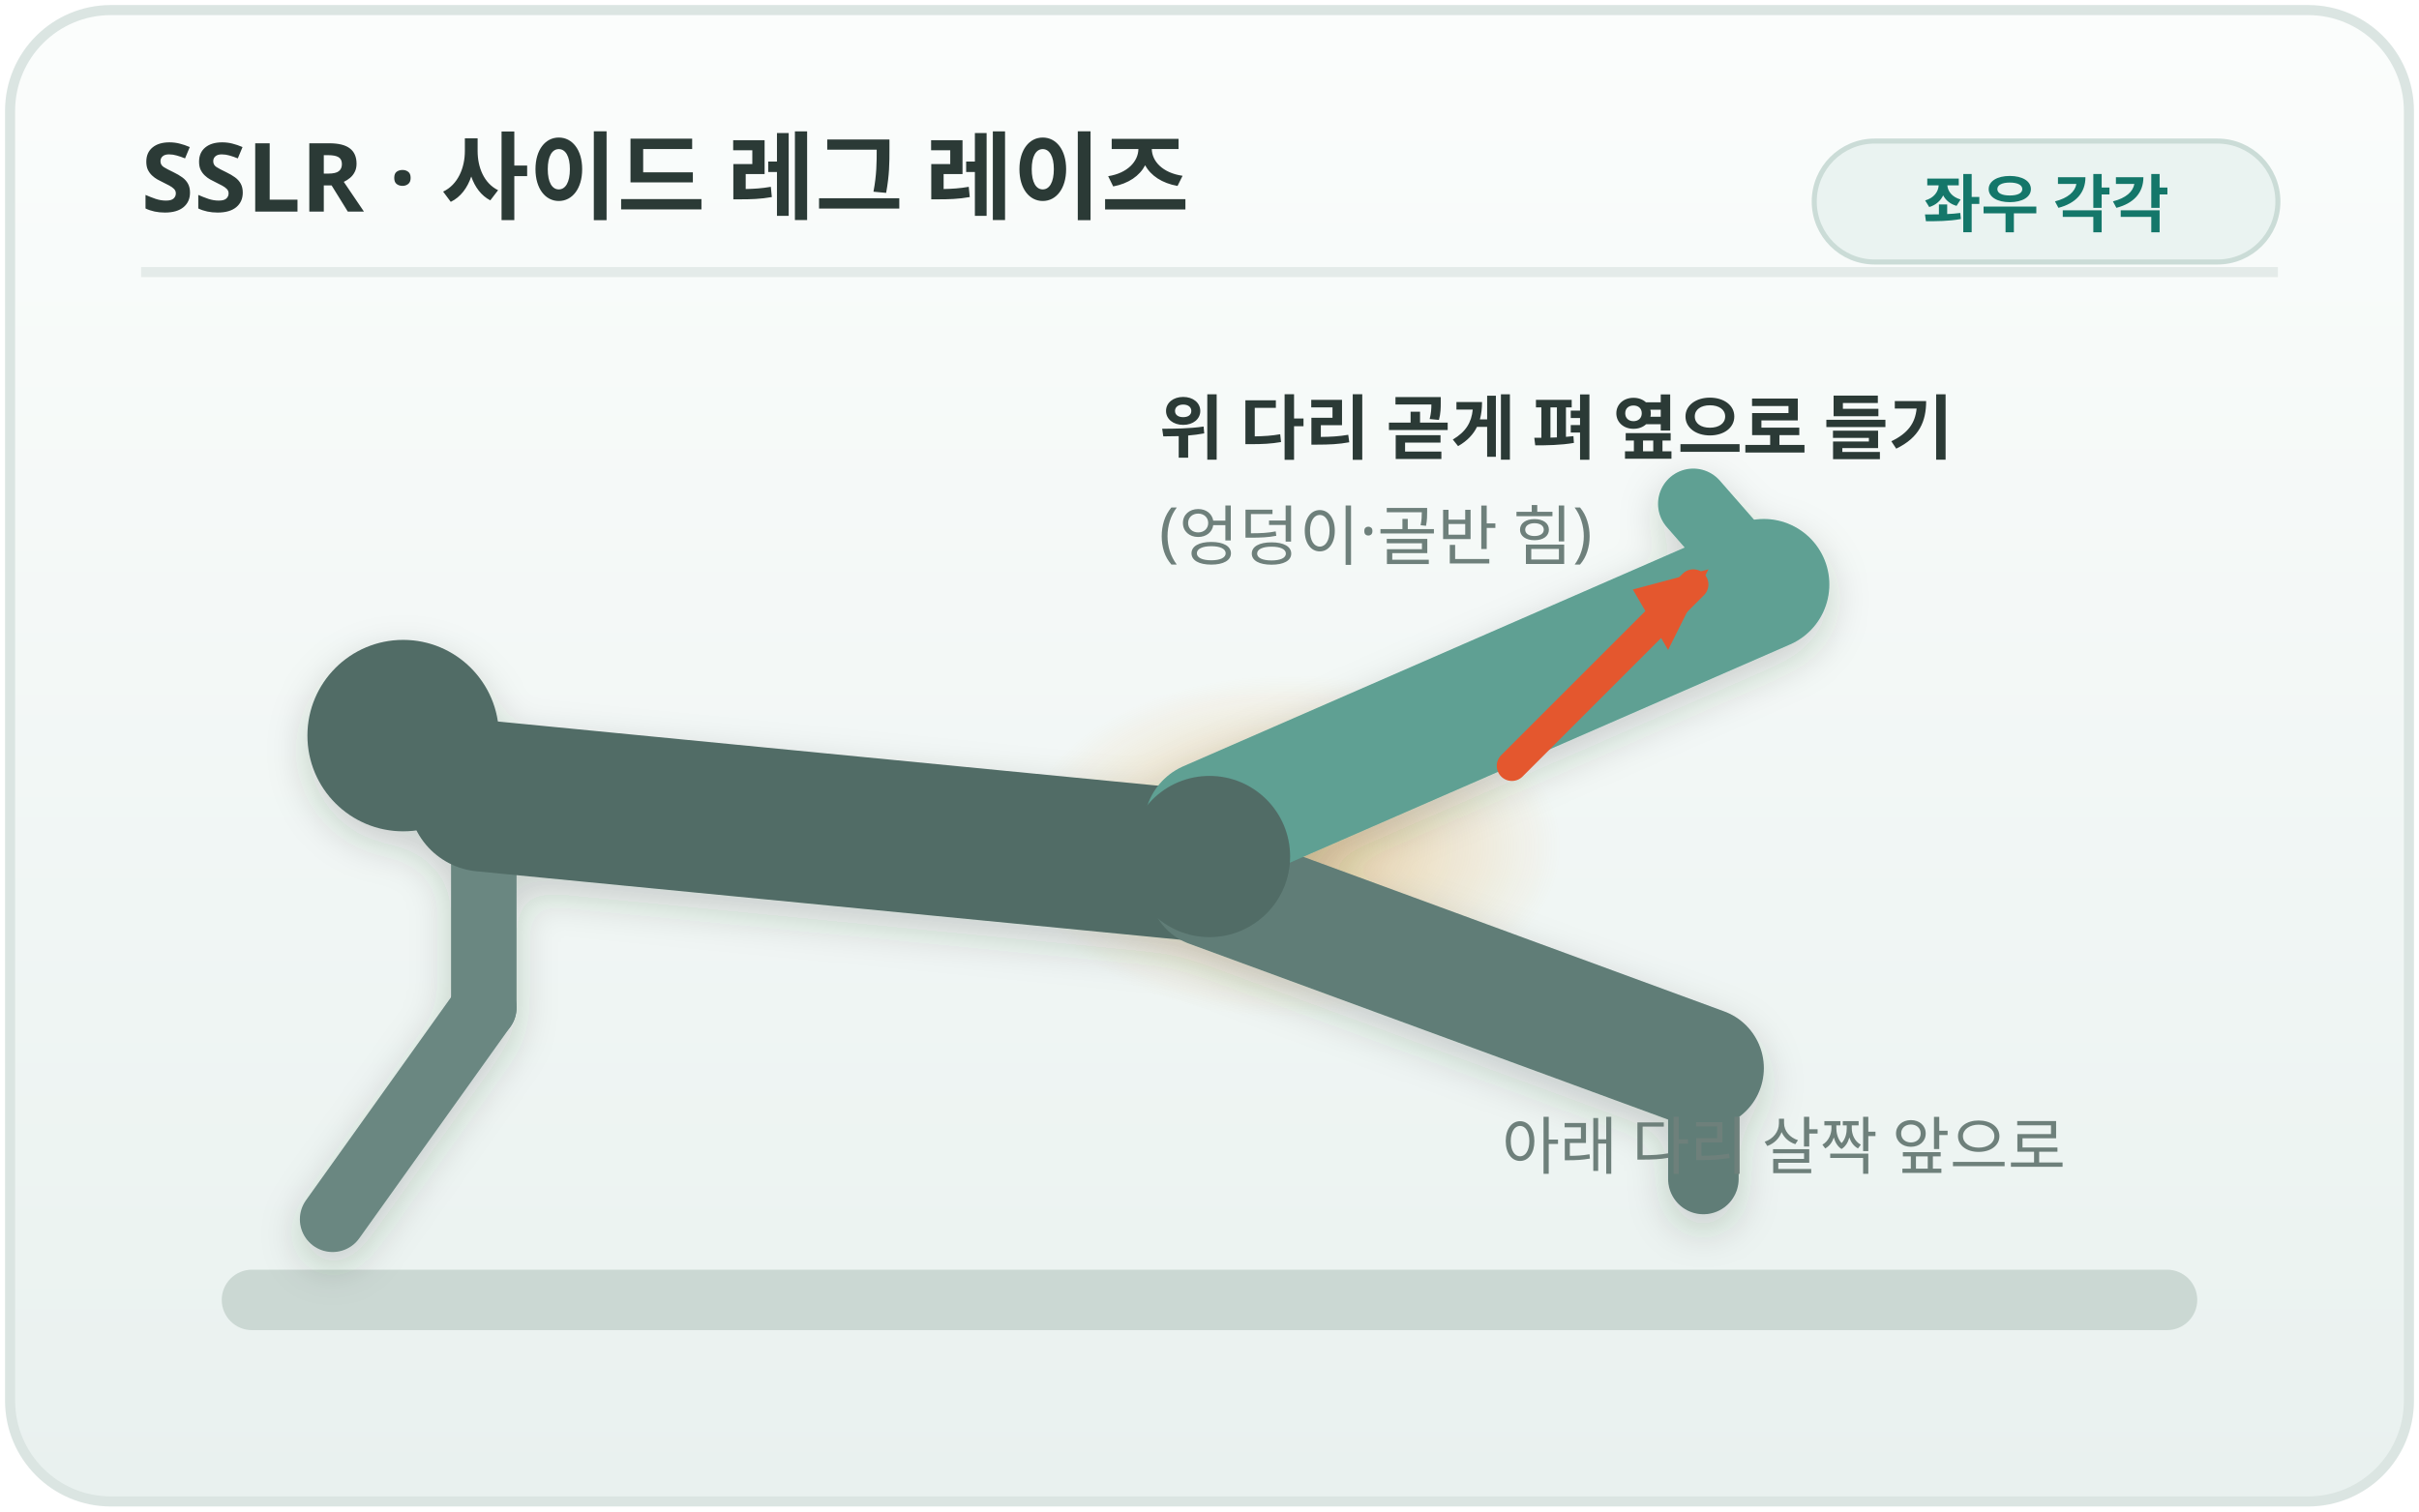
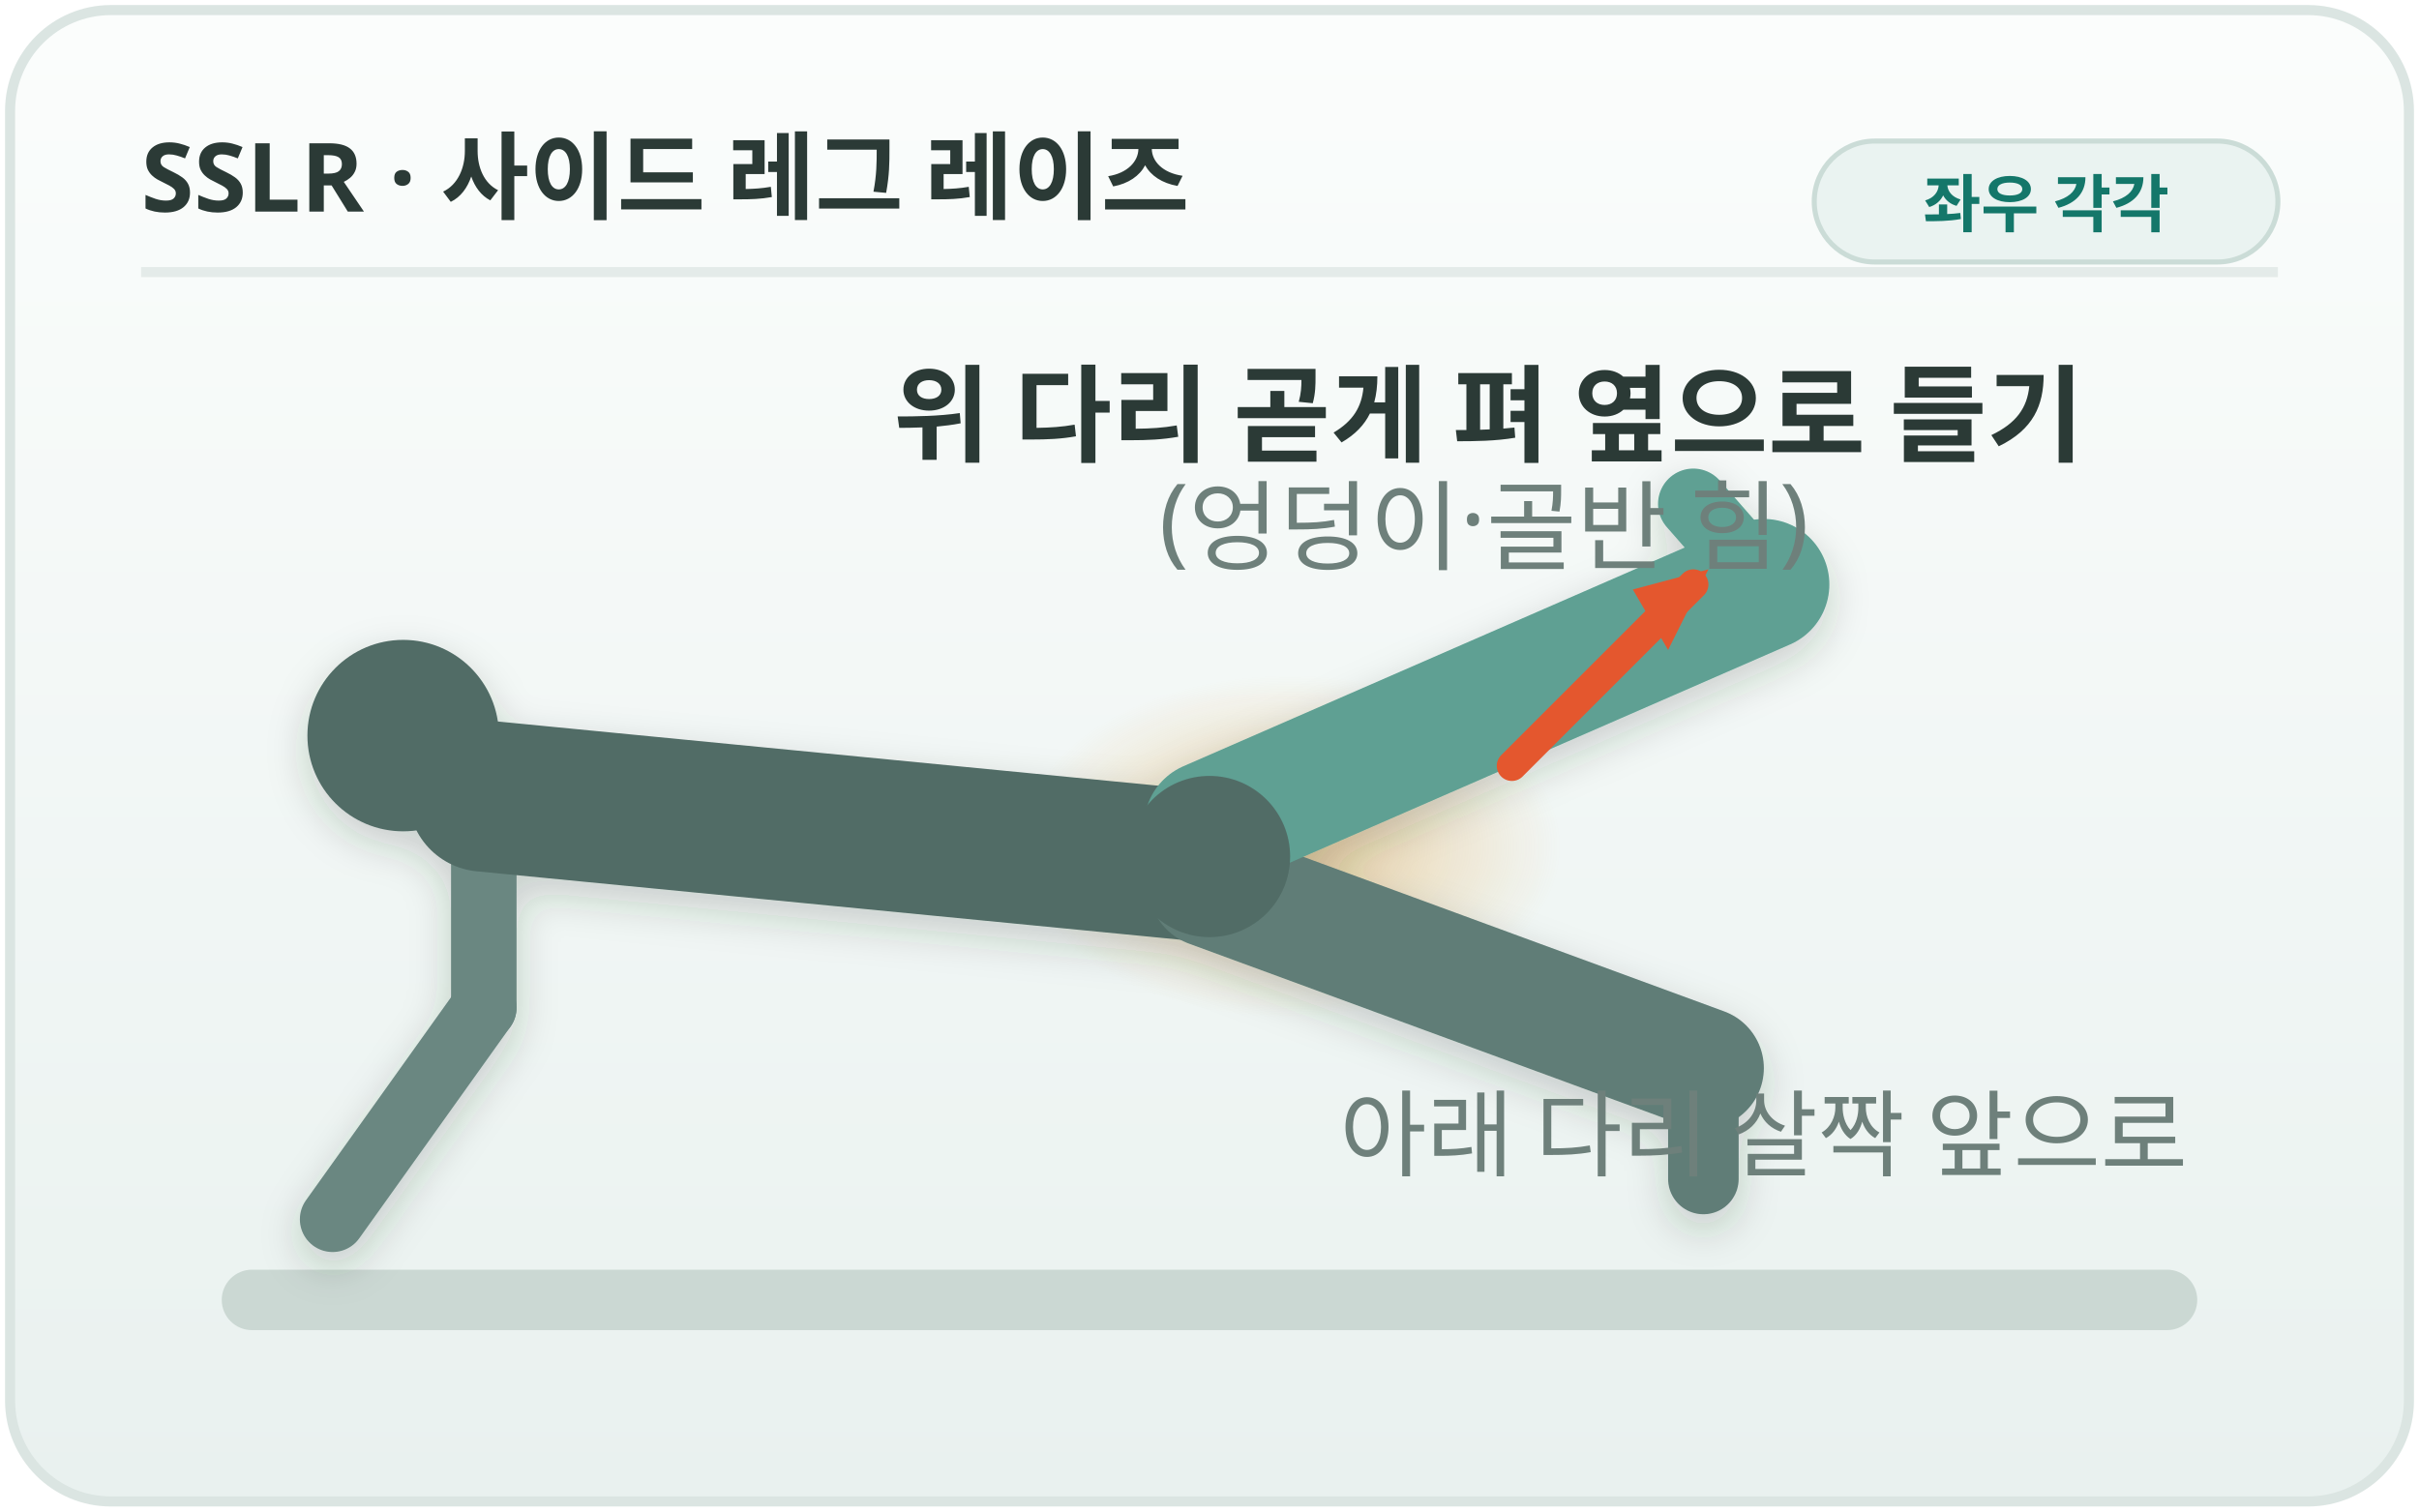
<svg xmlns="http://www.w3.org/2000/svg" viewBox="0 0 480 300" font-family="'Noto Sans KR','Apple SD Gothic Neo',sans-serif">
  <defs>
    <linearGradient id="bg" x1="0" y1="0" x2="0" y2="1">
      <stop offset="0" stop-color="#FBFDFC" />
      <stop offset="1" stop-color="#E9F1EF" />
    </linearGradient>
    <radialGradient id="glow" cx="50%" cy="50%" r="50%">
      <stop offset="0" stop-color="#E0982A" stop-opacity="0.42" />
      <stop offset="1" stop-color="#E0982A" stop-opacity="0" />
    </radialGradient>
    <filter id="soft" x="-30%" y="-30%" width="160%" height="160%">
      <feDropShadow dx="0" dy="3" stdDeviation="4" flood-color="#22332F" flood-opacity="0.20" />
    </filter>
  </defs>
  <rect x="2" y="2" width="476" height="296" rx="20" fill="url(#bg)" stroke="#DBE5E2" stroke-width="2" />
  <text x="28" y="42" font-size="19" font-weight="700" fill="#2B3A36">SSLR · 사이드 레그 레이즈</text>
  <line x1="28" y1="54" x2="452" y2="54" stroke="#E4EBE9" stroke-width="2" />
  <rect x="44" y="252" width="392" height="12" rx="6" fill="#CBD8D3" />
  <ellipse cx="256" cy="168" rx="54" ry="34" fill="url(#glow)" />
  <g filter="url(#soft)" stroke-linecap="round">
    <line x1="96" y1="200" x2="66" y2="242" stroke="#6A8781" stroke-width="13" />
    <line x1="96" y1="160" x2="96" y2="200" stroke="#6A8781" stroke-width="13" />
    <line x1="96" y1="158" x2="240" y2="172" stroke="#516C66" stroke-width="30" />
    <line x1="240" y1="176" x2="338" y2="212" stroke="#607D77" stroke-width="24" />
    <line x1="338" y1="212" x2="338" y2="234" stroke="#607D77" stroke-width="14" />
    <line x1="240" y1="164" x2="350" y2="116" stroke="#5EA093" stroke-width="26" />
    <line x1="350" y1="116" x2="336" y2="100" stroke="#5EA093" stroke-width="14" />
    <circle cx="240" cy="170" r="16" fill="#516C66" />
    <circle cx="80" cy="146" r="19" fill="#516C66" />
  </g>
  <line x1="300" y1="152" x2="336" y2="116" stroke="#E4572E" stroke-width="6" stroke-linecap="round" />
  <polygon points="339,113 324,117 331,129" fill="#E4572E" />
-   <text x="230" y="90" font-size="14" font-weight="600" fill="#2B3A36">위 다리 곧게 펴 옆으로 들기</text>
-   <text x="230" y="110" font-size="13" fill="#6E807B">(엉덩이·골반 힘)</text>
-   <text x="298" y="232" font-size="12.5" fill="#6E807B">아래 다리 살짝 앞으로</text>
+   <text x="177.2" y="90" font-size="21" font-weight="600" fill="#2B3A36">위 다리 곧게 펴 옆으로 들기</text>
+   <text x="230" y="110" font-size="19.5" fill="#6E807B">(엉덩이·골반 힘)</text>
+   <text x="265.8" y="232" font-size="18.8" fill="#6E807B">아래 다리 살짝 앞으로</text>
  <rect x="360" y="28" width="92" height="24" rx="12" fill="#EAF3F1" stroke="#CBDCD7" />
  <text x="406" y="45" font-size="12.5" font-weight="700" fill="#14776A" text-anchor="middle">좌우 각각</text>
</svg>
